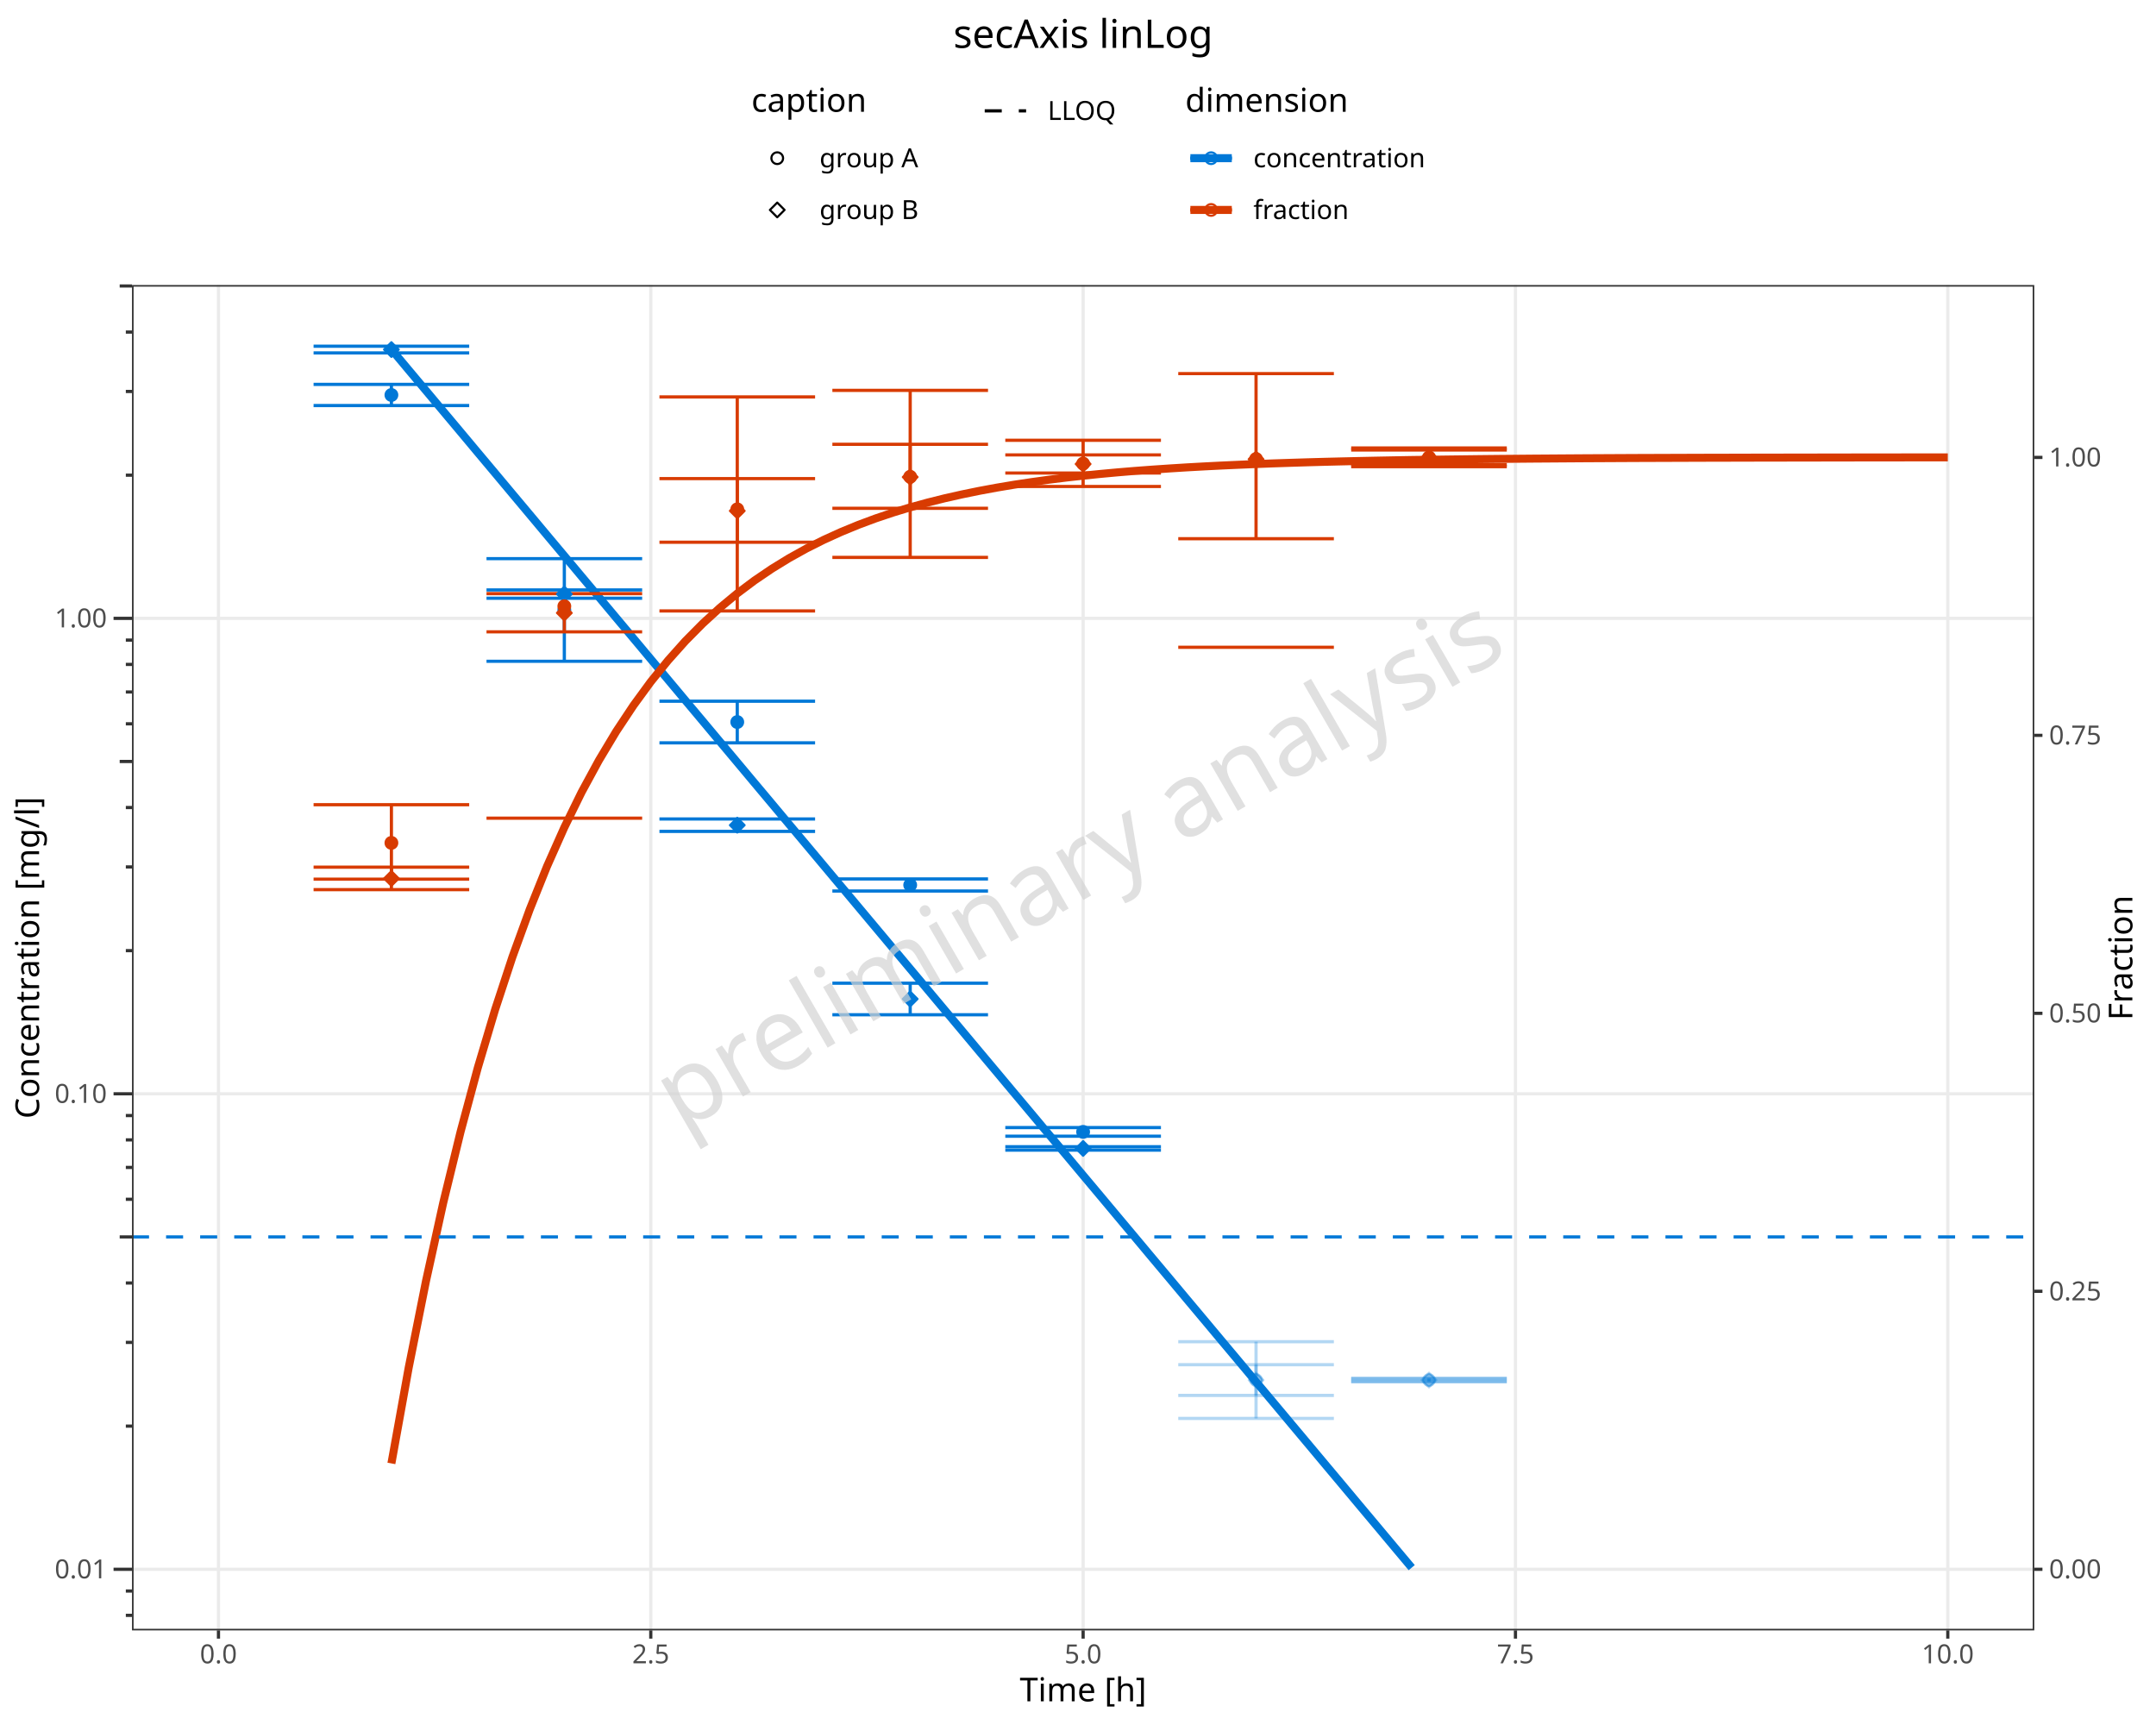
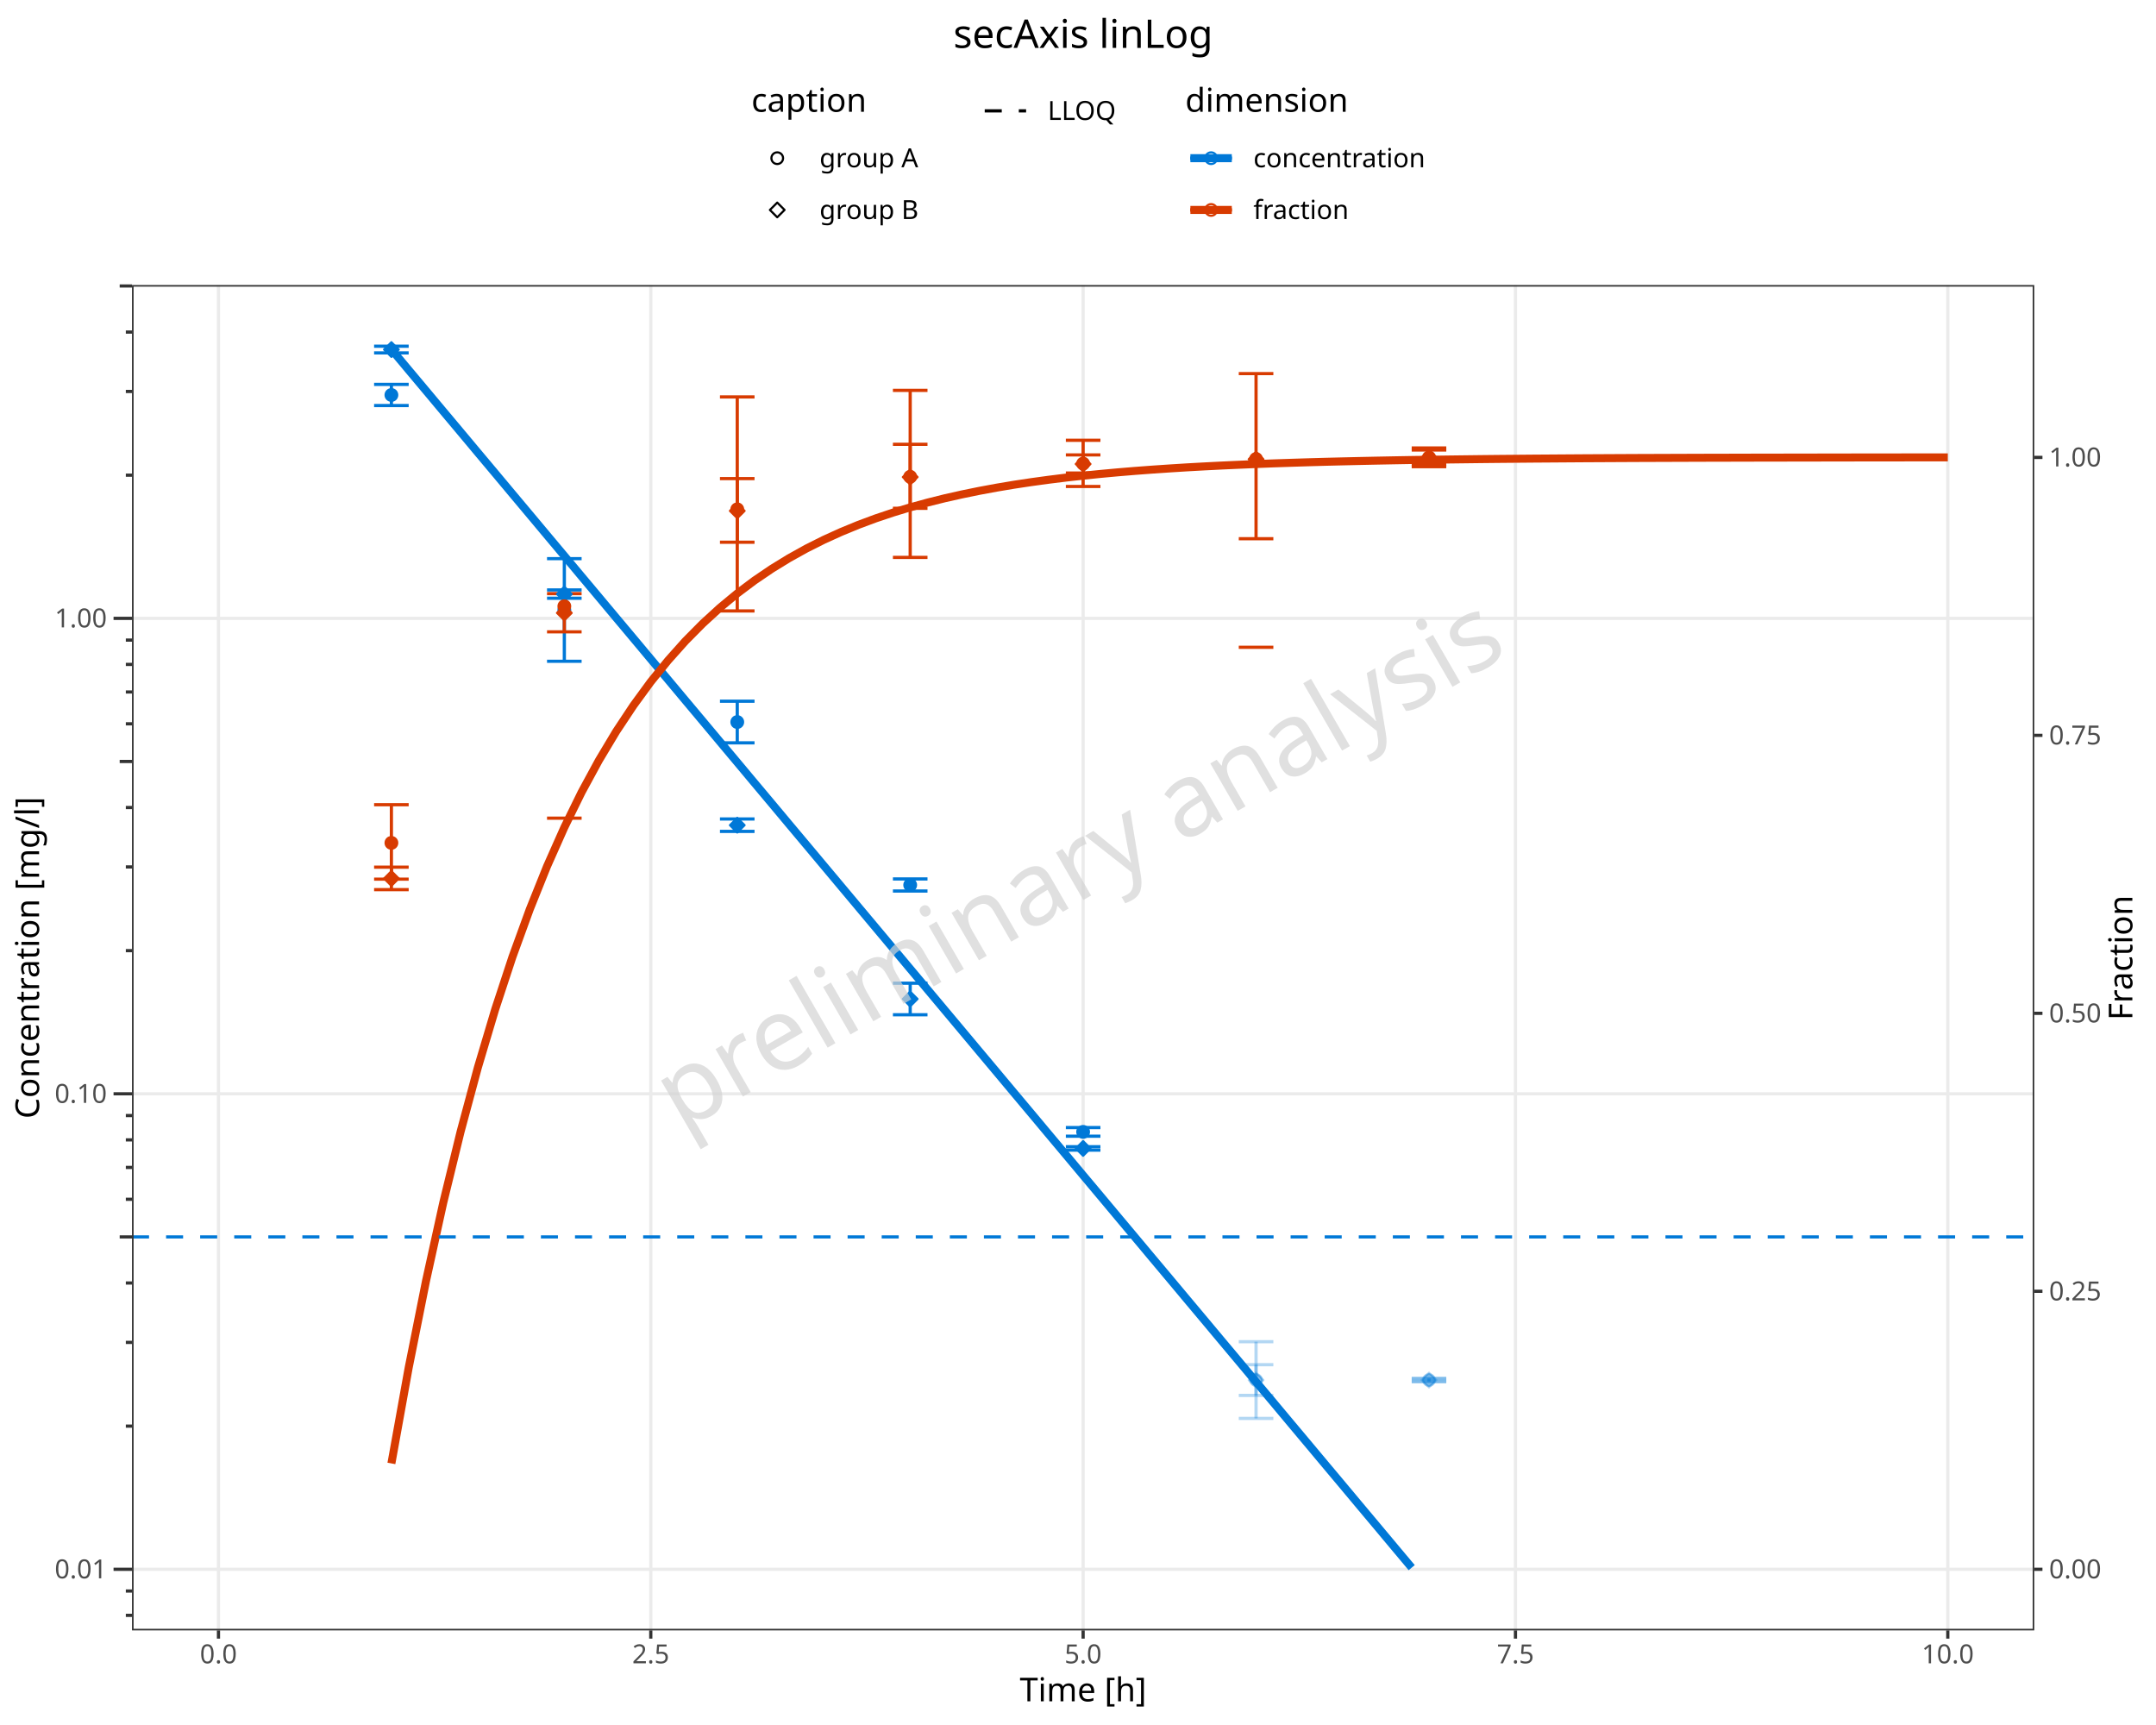
<svg xmlns="http://www.w3.org/2000/svg" class="svglite" data-engine-version="2.0" width="720.00pt" height="576.00pt" viewBox="0 0 720.00 576.00">
  <defs>
    <style type="text/css">
    .svglite line, .svglite polyline, .svglite polygon, .svglite path, .svglite rect, .svglite circle {
      fill: none;
      stroke: #000000;
      stroke-linecap: round;
      stroke-linejoin: round;
      stroke-miterlimit: 10.00;
    }
  </style>
  </defs>
  <rect width="100%" height="100%" style="stroke: none; fill: #FFFFFF;" />
  <defs>
    <clipPath id="cpMC4wMHw3MjAuMDB8MC4wMHw1NzYuMDA=">
      <rect x="0.00" y="0.00" width="720.00" height="576.00" />
    </clipPath>
  </defs>
  <g clip-path="url(#cpMC4wMHw3MjAuMDB8MC4wMHw1NzYuMDA=)">
    <rect x="0" y="0.00" width="720.00" height="576.00" style="stroke-width: 1.07; stroke: #FFFFFF; fill: #FFFFFF;" />
  </g>
  <defs>
    <clipPath id="cpNDQuMDh8Njc5LjM1fDk1LjE4fDU0NC40Mg==">
      <rect x="44.08" y="95.18" width="635.27" height="449.24" />
    </clipPath>
  </defs>
  <g clip-path="url(#cpNDQuMDh8Njc5LjM1fDk1LjE4fDU0NC40Mg==)">
    <rect x="44.08" y="95.18" width="635.27" height="449.24" style="stroke-width: 1.07; stroke: none; fill: #FFFFFF;" />
    <polyline points="44.08,524.00 679.35,524.00 " style="stroke-width: 1.07; stroke: #EBEBEB; stroke-linecap: butt;" />
    <polyline points="44.08,365.23 679.35,365.23 " style="stroke-width: 1.07; stroke: #EBEBEB; stroke-linecap: butt;" />
    <polyline points="44.08,206.47 679.35,206.47 " style="stroke-width: 1.07; stroke: #EBEBEB; stroke-linecap: butt;" />
    <polyline points="72.96,544.42 72.96,95.18 " style="stroke-width: 1.07; stroke: #EBEBEB; stroke-linecap: butt;" />
    <polyline points="217.33,544.42 217.33,95.18 " style="stroke-width: 1.07; stroke: #EBEBEB; stroke-linecap: butt;" />
    <polyline points="361.71,544.42 361.71,95.18 " style="stroke-width: 1.07; stroke: #EBEBEB; stroke-linecap: butt;" />
    <polyline points="506.09,544.42 506.09,95.18 " style="stroke-width: 1.07; stroke: #EBEBEB; stroke-linecap: butt;" />
    <polyline points="650.47,544.42 650.47,95.18 " style="stroke-width: 1.07; stroke: #EBEBEB; stroke-linecap: butt;" />
    <polyline points="130.71,116.65 136.48,123.55 142.26,130.44 148.03,137.34 153.81,144.23 159.58,151.13 165.36,158.02 171.13,164.92 176.91,171.81 182.68,178.71 188.46,185.60 194.23,192.50 200.01,199.39 205.78,206.29 211.56,213.18 217.33,220.08 223.11,226.97 228.88,233.87 234.66,240.76 240.43,247.66 246.21,254.55 251.98,261.45 257.76,268.34 263.53,275.24 269.31,282.13 275.09,289.03 280.86,295.92 286.64,302.82 292.41,309.71 298.19,316.61 303.96,323.50 309.74,330.40 315.51,337.29 321.29,344.19 327.06,351.09 332.84,357.98 338.61,364.88 344.39,371.77 350.16,378.67 355.94,385.56 361.71,392.46 367.49,399.35 373.26,406.25 379.04,413.14 384.81,420.04 390.59,426.93 396.36,433.83 402.14,440.72 407.91,447.62 413.69,454.51 419.46,461.41 425.24,468.30 431.01,475.20 436.79,482.09 442.56,488.99 448.34,495.88 454.11,502.78 459.89,509.67 465.66,516.57 471.44,523.46 " style="stroke-width: 2.67; stroke: #0078D7; stroke-linecap: butt;" />
    <polyline points="130.71,488.66 136.48,456.69 142.26,427.76 148.03,401.58 153.81,377.90 159.58,356.47 165.36,337.07 171.13,319.53 176.91,303.65 182.68,289.28 188.46,276.28 194.23,264.52 200.01,253.88 205.78,244.25 211.56,235.54 217.33,227.65 223.11,220.52 228.88,214.06 234.66,208.22 240.43,202.94 246.21,198.15 251.98,193.83 257.76,189.91 263.53,186.37 269.31,183.16 275.09,180.26 280.86,177.64 286.64,175.26 292.41,173.11 298.19,171.17 303.96,169.41 309.74,167.82 315.51,166.38 321.29,165.08 327.06,163.90 332.84,162.83 338.61,161.86 344.39,160.99 350.16,160.20 355.94,159.48 361.71,158.84 367.49,158.25 373.26,157.72 379.04,157.24 384.81,156.81 390.59,156.42 396.36,156.06 402.14,155.74 407.91,155.45 413.69,155.19 419.46,154.95 425.24,154.73 431.01,154.54 436.79,154.36 442.56,154.20 448.34,154.06 454.11,153.93 459.89,153.81 465.66,153.70 471.44,153.60 477.22,153.52 482.99,153.44 488.77,153.37 494.54,153.30 500.32,153.24 506.09,153.19 511.87,153.14 517.64,153.10 523.42,153.06 529.19,153.02 534.97,152.99 540.74,152.96 546.52,152.93 552.29,152.91 558.07,152.89 563.84,152.87 569.62,152.85 575.39,152.84 581.17,152.82 586.94,152.81 592.72,152.80 598.49,152.79 604.27,152.78 610.04,152.77 615.82,152.76 621.59,152.75 627.37,152.75 633.14,152.74 638.92,152.73 644.69,152.73 650.47,152.73 " style="stroke-width: 2.67; stroke: #D83B01; stroke-linecap: butt;" />
-     <polyline points="104.72,128.35 156.69,128.35 " style="stroke-width: 1.07; stroke: #0078D7; stroke-linecap: butt;" />
+     <polyline points="124.93,128.35 136.48,128.35 " style="stroke-width: 1.07; stroke: #0078D7; stroke-linecap: butt;" />
    <polyline points="130.71,128.35 130.71,135.42 " style="stroke-width: 1.07; stroke: #0078D7; stroke-linecap: butt;" />
-     <polyline points="104.72,135.42 156.69,135.42 " style="stroke-width: 1.07; stroke: #0078D7; stroke-linecap: butt;" />
-     <polyline points="162.47,186.54 214.45,186.54 " style="stroke-width: 1.07; stroke: #0078D7; stroke-linecap: butt;" />
+     <polyline points="124.93,135.42 136.48,135.42 " style="stroke-width: 1.07; stroke: #0078D7; stroke-linecap: butt;" />
+     <polyline points="182.68,186.54 194.23,186.54 " style="stroke-width: 1.07; stroke: #0078D7; stroke-linecap: butt;" />
    <polyline points="188.46,186.54 188.46,220.81 " style="stroke-width: 1.07; stroke: #0078D7; stroke-linecap: butt;" />
-     <polyline points="162.47,220.81 214.45,220.81 " style="stroke-width: 1.07; stroke: #0078D7; stroke-linecap: butt;" />
-     <polyline points="220.22,234.15 272.20,234.15 " style="stroke-width: 1.07; stroke: #0078D7; stroke-linecap: butt;" />
+     <polyline points="182.68,220.81 194.23,220.81 " style="stroke-width: 1.07; stroke: #0078D7; stroke-linecap: butt;" />
+     <polyline points="240.43,234.15 251.98,234.15 " style="stroke-width: 1.07; stroke: #0078D7; stroke-linecap: butt;" />
    <polyline points="246.21,234.15 246.21,248.05 " style="stroke-width: 1.07; stroke: #0078D7; stroke-linecap: butt;" />
-     <polyline points="220.22,248.05 272.20,248.05 " style="stroke-width: 1.07; stroke: #0078D7; stroke-linecap: butt;" />
-     <polyline points="277.97,293.49 329.95,293.49 " style="stroke-width: 1.07; stroke: #0078D7; stroke-linecap: butt;" />
+     <polyline points="240.43,248.05 251.98,248.05 " style="stroke-width: 1.07; stroke: #0078D7; stroke-linecap: butt;" />
+     <polyline points="298.19,293.49 309.74,293.49 " style="stroke-width: 1.07; stroke: #0078D7; stroke-linecap: butt;" />
    <polyline points="303.96,293.49 303.96,297.53 " style="stroke-width: 1.07; stroke: #0078D7; stroke-linecap: butt;" />
-     <polyline points="277.97,297.53 329.95,297.53 " style="stroke-width: 1.07; stroke: #0078D7; stroke-linecap: butt;" />
-     <polyline points="335.72,376.51 387.70,376.51 " style="stroke-width: 1.07; stroke: #0078D7; stroke-linecap: butt;" />
+     <polyline points="298.19,297.53 309.74,297.53 " style="stroke-width: 1.07; stroke: #0078D7; stroke-linecap: butt;" />
+     <polyline points="355.94,376.51 367.49,376.51 " style="stroke-width: 1.07; stroke: #0078D7; stroke-linecap: butt;" />
    <polyline points="361.71,376.51 361.71,379.39 " style="stroke-width: 1.07; stroke: #0078D7; stroke-linecap: butt;" />
-     <polyline points="335.72,379.39 387.70,379.39 " style="stroke-width: 1.07; stroke: #0078D7; stroke-linecap: butt;" />
-     <polyline points="393.48,448.01 445.45,448.01 " style="stroke-width: 1.07; stroke: #0078D7; stroke-opacity: 0.30; stroke-linecap: butt;" />
+     <polyline points="355.94,379.39 367.49,379.39 " style="stroke-width: 1.07; stroke: #0078D7; stroke-linecap: butt;" />
+     <polyline points="413.69,448.01 425.24,448.01 " style="stroke-width: 1.07; stroke: #0078D7; stroke-opacity: 0.30; stroke-linecap: butt;" />
    <polyline points="419.46,448.01 419.46,473.63 " style="stroke-width: 1.07; stroke: #0078D7; stroke-opacity: 0.30; stroke-linecap: butt;" />
-     <polyline points="393.48,473.63 445.45,473.63 " style="stroke-width: 1.07; stroke: #0078D7; stroke-opacity: 0.30; stroke-linecap: butt;" />
-     <polyline points="451.23,460.36 503.20,460.36 " style="stroke-width: 1.07; stroke: #0078D7; stroke-opacity: 0.30; stroke-linecap: butt;" />
+     <polyline points="413.69,473.63 425.24,473.63 " style="stroke-width: 1.07; stroke: #0078D7; stroke-opacity: 0.30; stroke-linecap: butt;" />
+     <polyline points="471.44,460.36 482.99,460.36 " style="stroke-width: 1.07; stroke: #0078D7; stroke-opacity: 0.30; stroke-linecap: butt;" />
    <polyline points="477.22,460.36 477.22,461.27 " style="stroke-width: 1.07; stroke: #0078D7; stroke-opacity: 0.30; stroke-linecap: butt;" />
-     <polyline points="451.23,461.27 503.20,461.27 " style="stroke-width: 1.07; stroke: #0078D7; stroke-opacity: 0.30; stroke-linecap: butt;" />
-     <polyline points="104.72,115.60 156.69,115.60 " style="stroke-width: 1.07; stroke: #0078D7; stroke-linecap: butt;" />
+     <polyline points="471.44,461.27 482.99,461.27 " style="stroke-width: 1.07; stroke: #0078D7; stroke-opacity: 0.30; stroke-linecap: butt;" />
+     <polyline points="124.93,115.60 136.48,115.60 " style="stroke-width: 1.07; stroke: #0078D7; stroke-linecap: butt;" />
    <polyline points="130.71,115.60 130.71,117.84 " style="stroke-width: 1.07; stroke: #0078D7; stroke-linecap: butt;" />
-     <polyline points="104.72,117.84 156.69,117.84 " style="stroke-width: 1.07; stroke: #0078D7; stroke-linecap: butt;" />
-     <polyline points="162.47,196.99 214.45,196.99 " style="stroke-width: 1.07; stroke: #0078D7; stroke-linecap: butt;" />
+     <polyline points="124.93,117.84 136.48,117.84 " style="stroke-width: 1.07; stroke: #0078D7; stroke-linecap: butt;" />
+     <polyline points="182.68,196.99 194.23,196.99 " style="stroke-width: 1.07; stroke: #0078D7; stroke-linecap: butt;" />
    <polyline points="188.46,196.99 188.46,199.75 " style="stroke-width: 1.07; stroke: #0078D7; stroke-linecap: butt;" />
-     <polyline points="162.47,199.75 214.45,199.75 " style="stroke-width: 1.07; stroke: #0078D7; stroke-linecap: butt;" />
-     <polyline points="220.22,273.47 272.20,273.47 " style="stroke-width: 1.07; stroke: #0078D7; stroke-linecap: butt;" />
+     <polyline points="182.68,199.75 194.23,199.75 " style="stroke-width: 1.07; stroke: #0078D7; stroke-linecap: butt;" />
+     <polyline points="240.43,273.47 251.98,273.47 " style="stroke-width: 1.07; stroke: #0078D7; stroke-linecap: butt;" />
    <polyline points="246.21,273.47 246.21,277.61 " style="stroke-width: 1.07; stroke: #0078D7; stroke-linecap: butt;" />
-     <polyline points="220.22,277.61 272.20,277.61 " style="stroke-width: 1.07; stroke: #0078D7; stroke-linecap: butt;" />
-     <polyline points="277.97,328.30 329.95,328.30 " style="stroke-width: 1.07; stroke: #0078D7; stroke-linecap: butt;" />
+     <polyline points="240.43,277.61 251.98,277.61 " style="stroke-width: 1.07; stroke: #0078D7; stroke-linecap: butt;" />
+     <polyline points="298.19,328.30 309.74,328.30 " style="stroke-width: 1.07; stroke: #0078D7; stroke-linecap: butt;" />
    <polyline points="303.96,328.30 303.96,338.84 " style="stroke-width: 1.07; stroke: #0078D7; stroke-linecap: butt;" />
-     <polyline points="277.97,338.84 329.95,338.84 " style="stroke-width: 1.07; stroke: #0078D7; stroke-linecap: butt;" />
-     <polyline points="335.72,382.91 387.70,382.91 " style="stroke-width: 1.07; stroke: #0078D7; stroke-linecap: butt;" />
+     <polyline points="298.19,338.84 309.74,338.84 " style="stroke-width: 1.07; stroke: #0078D7; stroke-linecap: butt;" />
+     <polyline points="355.94,382.91 367.49,382.91 " style="stroke-width: 1.07; stroke: #0078D7; stroke-linecap: butt;" />
    <polyline points="361.71,382.91 361.71,384.04 " style="stroke-width: 1.07; stroke: #0078D7; stroke-linecap: butt;" />
-     <polyline points="335.72,384.04 387.70,384.04 " style="stroke-width: 1.07; stroke: #0078D7; stroke-linecap: butt;" />
-     <polyline points="393.48,455.69 445.45,455.69 " style="stroke-width: 1.07; stroke: #0078D7; stroke-opacity: 0.30; stroke-linecap: butt;" />
+     <polyline points="355.94,384.04 367.49,384.04 " style="stroke-width: 1.07; stroke: #0078D7; stroke-linecap: butt;" />
+     <polyline points="413.69,455.69 425.24,455.69 " style="stroke-width: 1.07; stroke: #0078D7; stroke-opacity: 0.30; stroke-linecap: butt;" />
    <polyline points="419.46,455.69 419.46,465.94 " style="stroke-width: 1.07; stroke: #0078D7; stroke-opacity: 0.30; stroke-linecap: butt;" />
-     <polyline points="393.48,465.94 445.45,465.94 " style="stroke-width: 1.07; stroke: #0078D7; stroke-opacity: 0.30; stroke-linecap: butt;" />
-     <polyline points="451.23,460.24 503.20,460.24 " style="stroke-width: 1.07; stroke: #0078D7; stroke-opacity: 0.30; stroke-linecap: butt;" />
+     <polyline points="413.69,465.94 425.24,465.94 " style="stroke-width: 1.07; stroke: #0078D7; stroke-opacity: 0.30; stroke-linecap: butt;" />
+     <polyline points="471.44,460.24 482.99,460.24 " style="stroke-width: 1.07; stroke: #0078D7; stroke-opacity: 0.30; stroke-linecap: butt;" />
    <polyline points="477.22,460.24 477.22,461.40 " style="stroke-width: 1.07; stroke: #0078D7; stroke-opacity: 0.30; stroke-linecap: butt;" />
-     <polyline points="451.23,461.40 503.20,461.40 " style="stroke-width: 1.07; stroke: #0078D7; stroke-opacity: 0.30; stroke-linecap: butt;" />
-     <polyline points="104.72,268.70 156.69,268.70 " style="stroke-width: 1.07; stroke: #D83B01; stroke-linecap: butt;" />
+     <polyline points="471.44,461.40 482.99,461.40 " style="stroke-width: 1.07; stroke: #0078D7; stroke-opacity: 0.30; stroke-linecap: butt;" />
+     <polyline points="124.93,268.70 136.48,268.70 " style="stroke-width: 1.07; stroke: #D83B01; stroke-linecap: butt;" />
    <polyline points="130.71,268.70 130.71,293.56 " style="stroke-width: 1.07; stroke: #D83B01; stroke-linecap: butt;" />
-     <polyline points="104.72,293.56 156.69,293.56 " style="stroke-width: 1.07; stroke: #D83B01; stroke-linecap: butt;" />
-     <polyline points="162.47,273.20 214.45,273.20 " style="stroke-width: 1.07; stroke: #D83B01; stroke-linecap: butt;" />
-     <polyline points="220.22,132.54 272.20,132.54 " style="stroke-width: 1.07; stroke: #D83B01; stroke-linecap: butt;" />
+     <polyline points="124.93,293.56 136.48,293.56 " style="stroke-width: 1.07; stroke: #D83B01; stroke-linecap: butt;" />
+     <polyline points="182.68,273.20 194.23,273.20 " style="stroke-width: 1.07; stroke: #D83B01; stroke-linecap: butt;" />
+     <polyline points="240.43,132.54 251.98,132.54 " style="stroke-width: 1.07; stroke: #D83B01; stroke-linecap: butt;" />
    <polyline points="246.21,132.54 246.21,204.00 " style="stroke-width: 1.07; stroke: #D83B01; stroke-linecap: butt;" />
-     <polyline points="220.22,204.00 272.20,204.00 " style="stroke-width: 1.07; stroke: #D83B01; stroke-linecap: butt;" />
-     <polyline points="277.97,148.36 329.95,148.36 " style="stroke-width: 1.07; stroke: #D83B01; stroke-linecap: butt;" />
+     <polyline points="240.43,204.00 251.98,204.00 " style="stroke-width: 1.07; stroke: #D83B01; stroke-linecap: butt;" />
+     <polyline points="298.19,148.36 309.74,148.36 " style="stroke-width: 1.07; stroke: #D83B01; stroke-linecap: butt;" />
    <polyline points="303.96,148.36 303.96,169.73 " style="stroke-width: 1.07; stroke: #D83B01; stroke-linecap: butt;" />
-     <polyline points="277.97,169.73 329.95,169.73 " style="stroke-width: 1.07; stroke: #D83B01; stroke-linecap: butt;" />
-     <polyline points="335.72,147.01 387.70,147.01 " style="stroke-width: 1.07; stroke: #D83B01; stroke-linecap: butt;" />
+     <polyline points="298.19,169.73 309.74,169.73 " style="stroke-width: 1.07; stroke: #D83B01; stroke-linecap: butt;" />
+     <polyline points="355.94,147.01 367.49,147.01 " style="stroke-width: 1.07; stroke: #D83B01; stroke-linecap: butt;" />
    <polyline points="361.71,147.01 361.71,162.44 " style="stroke-width: 1.07; stroke: #D83B01; stroke-linecap: butt;" />
-     <polyline points="335.72,162.44 387.70,162.44 " style="stroke-width: 1.07; stroke: #D83B01; stroke-linecap: butt;" />
-     <polyline points="393.48,216.14 445.45,216.14 " style="stroke-width: 1.07; stroke: #D83B01; stroke-linecap: butt;" />
-     <polyline points="451.23,150.27 503.20,150.27 " style="stroke-width: 1.07; stroke: #D83B01; stroke-linecap: butt;" />
+     <polyline points="355.94,162.44 367.49,162.44 " style="stroke-width: 1.07; stroke: #D83B01; stroke-linecap: butt;" />
+     <polyline points="413.69,216.14 425.24,216.14 " style="stroke-width: 1.07; stroke: #D83B01; stroke-linecap: butt;" />
+     <polyline points="471.44,150.27 482.99,150.27 " style="stroke-width: 1.07; stroke: #D83B01; stroke-linecap: butt;" />
    <polyline points="477.22,150.27 477.22,155.17 " style="stroke-width: 1.07; stroke: #D83B01; stroke-linecap: butt;" />
-     <polyline points="451.23,155.17 503.20,155.17 " style="stroke-width: 1.07; stroke: #D83B01; stroke-linecap: butt;" />
-     <polyline points="104.72,289.56 156.69,289.56 " style="stroke-width: 1.07; stroke: #D83B01; stroke-linecap: butt;" />
+     <polyline points="471.44,155.17 482.99,155.17 " style="stroke-width: 1.07; stroke: #D83B01; stroke-linecap: butt;" />
+     <polyline points="124.93,289.56 136.48,289.56 " style="stroke-width: 1.07; stroke: #D83B01; stroke-linecap: butt;" />
    <polyline points="130.71,289.56 130.71,297.07 " style="stroke-width: 1.07; stroke: #D83B01; stroke-linecap: butt;" />
-     <polyline points="104.72,297.07 156.69,297.07 " style="stroke-width: 1.07; stroke: #D83B01; stroke-linecap: butt;" />
-     <polyline points="162.47,198.22 214.45,198.22 " style="stroke-width: 1.07; stroke: #D83B01; stroke-linecap: butt;" />
+     <polyline points="124.93,297.07 136.48,297.07 " style="stroke-width: 1.07; stroke: #D83B01; stroke-linecap: butt;" />
+     <polyline points="182.68,198.22 194.23,198.22 " style="stroke-width: 1.07; stroke: #D83B01; stroke-linecap: butt;" />
    <polyline points="188.46,198.22 188.46,210.98 " style="stroke-width: 1.07; stroke: #D83B01; stroke-linecap: butt;" />
-     <polyline points="162.47,210.98 214.45,210.98 " style="stroke-width: 1.07; stroke: #D83B01; stroke-linecap: butt;" />
-     <polyline points="220.22,159.81 272.20,159.81 " style="stroke-width: 1.07; stroke: #D83B01; stroke-linecap: butt;" />
+     <polyline points="182.68,210.98 194.23,210.98 " style="stroke-width: 1.07; stroke: #D83B01; stroke-linecap: butt;" />
+     <polyline points="240.43,159.81 251.98,159.81 " style="stroke-width: 1.07; stroke: #D83B01; stroke-linecap: butt;" />
    <polyline points="246.21,159.81 246.21,181.05 " style="stroke-width: 1.07; stroke: #D83B01; stroke-linecap: butt;" />
-     <polyline points="220.22,181.05 272.20,181.05 " style="stroke-width: 1.07; stroke: #D83B01; stroke-linecap: butt;" />
-     <polyline points="277.97,130.35 329.95,130.35 " style="stroke-width: 1.07; stroke: #D83B01; stroke-linecap: butt;" />
+     <polyline points="240.43,181.05 251.98,181.05 " style="stroke-width: 1.07; stroke: #D83B01; stroke-linecap: butt;" />
+     <polyline points="298.19,130.35 309.74,130.35 " style="stroke-width: 1.07; stroke: #D83B01; stroke-linecap: butt;" />
    <polyline points="303.96,130.35 303.96,186.12 " style="stroke-width: 1.07; stroke: #D83B01; stroke-linecap: butt;" />
-     <polyline points="277.97,186.12 329.95,186.12 " style="stroke-width: 1.07; stroke: #D83B01; stroke-linecap: butt;" />
-     <polyline points="335.72,151.90 387.70,151.90 " style="stroke-width: 1.07; stroke: #D83B01; stroke-linecap: butt;" />
+     <polyline points="298.19,186.12 309.74,186.12 " style="stroke-width: 1.07; stroke: #D83B01; stroke-linecap: butt;" />
+     <polyline points="355.94,151.90 367.49,151.90 " style="stroke-width: 1.07; stroke: #D83B01; stroke-linecap: butt;" />
    <polyline points="361.71,151.90 361.71,157.95 " style="stroke-width: 1.07; stroke: #D83B01; stroke-linecap: butt;" />
-     <polyline points="335.72,157.95 387.70,157.95 " style="stroke-width: 1.07; stroke: #D83B01; stroke-linecap: butt;" />
-     <polyline points="393.48,124.75 445.45,124.75 " style="stroke-width: 1.07; stroke: #D83B01; stroke-linecap: butt;" />
+     <polyline points="355.94,157.95 367.49,157.95 " style="stroke-width: 1.07; stroke: #D83B01; stroke-linecap: butt;" />
+     <polyline points="413.69,124.75 425.24,124.75 " style="stroke-width: 1.07; stroke: #D83B01; stroke-linecap: butt;" />
    <polyline points="419.46,124.75 419.46,179.88 " style="stroke-width: 1.07; stroke: #D83B01; stroke-linecap: butt;" />
-     <polyline points="393.48,179.88 445.45,179.88 " style="stroke-width: 1.07; stroke: #D83B01; stroke-linecap: butt;" />
-     <polyline points="451.23,149.59 503.20,149.59 " style="stroke-width: 1.07; stroke: #D83B01; stroke-linecap: butt;" />
+     <polyline points="413.69,179.88 425.24,179.88 " style="stroke-width: 1.07; stroke: #D83B01; stroke-linecap: butt;" />
+     <polyline points="471.44,149.59 482.99,149.59 " style="stroke-width: 1.07; stroke: #D83B01; stroke-linecap: butt;" />
    <polyline points="477.22,149.59 477.22,155.83 " style="stroke-width: 1.07; stroke: #D83B01; stroke-linecap: butt;" />
-     <polyline points="451.23,155.83 503.20,155.83 " style="stroke-width: 1.07; stroke: #D83B01; stroke-linecap: butt;" />
+     <polyline points="471.44,155.83 482.99,155.83 " style="stroke-width: 1.07; stroke: #D83B01; stroke-linecap: butt;" />
    <circle cx="130.71" cy="131.89" r="1.95" style="stroke-width: 0.71; stroke: #0078D7; fill: #0078D7;" />
    <circle cx="188.46" cy="203.67" r="1.95" style="stroke-width: 0.71; stroke: #0078D7; fill: #0078D7;" />
    <circle cx="246.21" cy="241.10" r="1.95" style="stroke-width: 0.71; stroke: #0078D7; fill: #0078D7;" />
    <circle cx="303.96" cy="295.51" r="1.95" style="stroke-width: 0.71; stroke: #0078D7; fill: #0078D7;" />
    <circle cx="361.71" cy="377.95" r="1.95" style="stroke-width: 0.71; stroke: #0078D7; fill: #0078D7;" />
    <circle cx="419.46" cy="460.82" r="1.95" style="stroke-width: 0.71; stroke: #0078D7; stroke-opacity: 0.30; fill: #0078D7; fill-opacity: 0.30;" />
    <circle cx="477.22" cy="460.82" r="1.95" style="stroke-width: 0.71; stroke: #0078D7; stroke-opacity: 0.30; fill: #0078D7; fill-opacity: 0.30;" />
    <polygon points="130.71,119.17 133.16,116.72 130.71,114.27 128.26,116.72 " style="stroke-width: 0.71; stroke: #0078D7; fill: #0078D7;" />
    <polygon points="188.46,200.82 190.91,198.37 188.46,195.92 186.01,198.37 " style="stroke-width: 0.71; stroke: #0078D7; fill: #0078D7;" />
    <polygon points="246.21,277.99 248.66,275.54 246.21,273.09 243.76,275.54 " style="stroke-width: 0.71; stroke: #0078D7; fill: #0078D7;" />
    <polygon points="303.96,336.02 306.41,333.57 303.96,331.12 301.51,333.57 " style="stroke-width: 0.71; stroke: #0078D7; fill: #0078D7;" />
    <polygon points="361.71,385.93 364.16,383.48 361.71,381.03 359.26,383.48 " style="stroke-width: 0.71; stroke: #0078D7; fill: #0078D7;" />
    <polygon points="419.46,463.27 421.91,460.82 419.46,458.37 417.01,460.82 " style="stroke-width: 0.71; stroke: #0078D7; stroke-opacity: 0.30; fill: #0078D7; fill-opacity: 0.30;" />
    <polygon points="477.22,463.27 479.67,460.82 477.22,458.37 474.77,460.82 " style="stroke-width: 0.71; stroke: #0078D7; stroke-opacity: 0.30; fill: #0078D7; fill-opacity: 0.30;" />
    <circle cx="130.71" cy="281.45" r="1.95" style="stroke-width: 0.71; stroke: #D83B01; fill: #D83B01;" />
    <circle cx="188.46" cy="202.44" r="1.95" style="stroke-width: 0.71; stroke: #D83B01; fill: #D83B01;" />
    <circle cx="246.21" cy="170.07" r="1.95" style="stroke-width: 0.71; stroke: #D83B01; fill: #D83B01;" />
    <circle cx="303.96" cy="159.20" r="1.95" style="stroke-width: 0.71; stroke: #D83B01; fill: #D83B01;" />
    <circle cx="361.71" cy="154.80" r="1.95" style="stroke-width: 0.71; stroke: #D83B01; fill: #D83B01;" />
    <circle cx="419.46" cy="153.27" r="1.95" style="stroke-width: 0.71; stroke: #D83B01; fill: #D83B01;" />
    <circle cx="477.22" cy="152.73" r="1.95" style="stroke-width: 0.71; stroke: #D83B01; fill: #D83B01;" />
    <polygon points="130.71,295.79 133.16,293.34 130.71,290.89 128.26,293.34 " style="stroke-width: 0.71; stroke: #D83B01; fill: #D83B01;" />
    <polygon points="188.46,207.12 190.91,204.67 188.46,202.22 186.01,204.67 " style="stroke-width: 0.71; stroke: #D83B01; fill: #D83B01;" />
    <polygon points="246.21,173.04 248.66,170.59 246.21,168.14 243.76,170.59 " style="stroke-width: 0.71; stroke: #D83B01; fill: #D83B01;" />
    <polygon points="303.96,161.75 306.41,159.30 303.96,156.85 301.51,159.30 " style="stroke-width: 0.71; stroke: #D83B01; fill: #D83B01;" />
    <polygon points="361.71,157.39 364.16,154.94 361.71,152.49 359.26,154.94 " style="stroke-width: 0.71; stroke: #D83B01; fill: #D83B01;" />
    <polygon points="419.46,155.79 421.91,153.34 419.46,150.89 417.01,153.34 " style="stroke-width: 0.71; stroke: #D83B01; fill: #D83B01;" />
    <polygon points="477.22,155.18 479.67,152.73 477.22,150.28 474.77,152.73 " style="stroke-width: 0.71; stroke: #D83B01; fill: #D83B01;" />
    <line x1="44.08" y1="413.02" x2="679.35" y2="413.02" style="stroke-width: 1.07; stroke: #0078D7; stroke-dasharray: 5.69,5.69; stroke-linecap: butt;" />
    <rect x="44.08" y="95.18" width="635.27" height="449.24" style="stroke-width: 1.07; stroke: #333333;" />
  </g>
  <g clip-path="url(#cpMC4wMHw3MjAuMDB8MC4wMHw1NzYuMDA=)">
    <text x="35.72" y="527.03" text-anchor="end" style="font-size: 8.80px; fill: #4D4D4D; font-family: sans;" textLength="17.13px" lengthAdjust="spacingAndGlyphs">0.01</text>
    <text x="35.72" y="368.26" text-anchor="end" style="font-size: 8.80px; fill: #4D4D4D; font-family: sans;" textLength="17.13px" lengthAdjust="spacingAndGlyphs">0.10</text>
    <text x="35.72" y="209.49" text-anchor="end" style="font-size: 8.80px; fill: #4D4D4D; font-family: sans;" textLength="17.13px" lengthAdjust="spacingAndGlyphs">1.00</text>
    <polyline points="37.92,524.00 44.08,524.00 " style="stroke-width: 1.07; stroke: #333333; stroke-linecap: butt;" />
    <polyline points="37.92,365.23 44.08,365.23 " style="stroke-width: 1.07; stroke: #333333; stroke-linecap: butt;" />
    <polyline points="37.92,206.47 44.08,206.47 " style="stroke-width: 1.07; stroke: #333333; stroke-linecap: butt;" />
    <polyline points="39.97,413.02 44.08,413.02 " style="stroke-width: 1.07; stroke: #333333; stroke-linecap: butt;" />
    <polyline points="39.97,254.26 44.08,254.26 " style="stroke-width: 1.07; stroke: #333333; stroke-linecap: butt;" />
    <polyline points="39.97,95.49 44.08,95.49 " style="stroke-width: 1.07; stroke: #333333; stroke-linecap: butt;" />
    <polyline points="42.02,539.38 44.08,539.38 " style="stroke-width: 1.07; stroke: #333333; stroke-linecap: butt;" />
    <polyline points="42.02,531.26 44.08,531.26 " style="stroke-width: 1.07; stroke: #333333; stroke-linecap: butt;" />
    <polyline points="42.02,476.20 44.08,476.20 " style="stroke-width: 1.07; stroke: #333333; stroke-linecap: butt;" />
    <polyline points="42.02,448.25 44.08,448.25 " style="stroke-width: 1.07; stroke: #333333; stroke-linecap: butt;" />
    <polyline points="42.02,428.41 44.08,428.41 " style="stroke-width: 1.07; stroke: #333333; stroke-linecap: butt;" />
    <polyline points="42.02,400.45 44.08,400.45 " style="stroke-width: 1.07; stroke: #333333; stroke-linecap: butt;" />
    <polyline points="42.02,389.82 44.08,389.82 " style="stroke-width: 1.07; stroke: #333333; stroke-linecap: butt;" />
    <polyline points="42.02,380.62 44.08,380.62 " style="stroke-width: 1.07; stroke: #333333; stroke-linecap: butt;" />
    <polyline points="42.02,372.50 44.08,372.50 " style="stroke-width: 1.07; stroke: #333333; stroke-linecap: butt;" />
    <polyline points="42.02,317.44 44.08,317.44 " style="stroke-width: 1.07; stroke: #333333; stroke-linecap: butt;" />
    <polyline points="42.02,289.48 44.08,289.48 " style="stroke-width: 1.07; stroke: #333333; stroke-linecap: butt;" />
    <polyline points="42.02,269.65 44.08,269.65 " style="stroke-width: 1.07; stroke: #333333; stroke-linecap: butt;" />
    <polyline points="42.02,241.69 44.08,241.69 " style="stroke-width: 1.07; stroke: #333333; stroke-linecap: butt;" />
    <polyline points="42.02,231.06 44.08,231.06 " style="stroke-width: 1.07; stroke: #333333; stroke-linecap: butt;" />
    <polyline points="42.02,221.85 44.08,221.85 " style="stroke-width: 1.07; stroke: #333333; stroke-linecap: butt;" />
    <polyline points="42.02,213.73 44.08,213.73 " style="stroke-width: 1.07; stroke: #333333; stroke-linecap: butt;" />
    <polyline points="42.02,158.67 44.08,158.67 " style="stroke-width: 1.07; stroke: #333333; stroke-linecap: butt;" />
    <polyline points="42.02,130.72 44.08,130.72 " style="stroke-width: 1.07; stroke: #333333; stroke-linecap: butt;" />
    <polyline points="42.02,110.88 44.08,110.88 " style="stroke-width: 1.07; stroke: #333333; stroke-linecap: butt;" />
    <polyline points="682.08,524.00 679.35,524.00 " style="stroke-width: 1.07; stroke: #333333; stroke-linecap: butt;" />
    <polyline points="682.08,431.18 679.35,431.18 " style="stroke-width: 1.07; stroke: #333333; stroke-linecap: butt;" />
    <polyline points="682.08,338.36 679.35,338.36 " style="stroke-width: 1.07; stroke: #333333; stroke-linecap: butt;" />
    <polyline points="682.08,245.54 679.35,245.54 " style="stroke-width: 1.07; stroke: #333333; stroke-linecap: butt;" />
    <polyline points="682.08,152.73 679.35,152.73 " style="stroke-width: 1.07; stroke: #333333; stroke-linecap: butt;" />
    <text x="684.28" y="527.02" style="font-size: 8.80px; fill: #4D4D4D; font-family: sans;" textLength="17.13px" lengthAdjust="spacingAndGlyphs">0.00</text>
    <text x="684.28" y="434.21" style="font-size: 8.80px; fill: #4D4D4D; font-family: sans;" textLength="17.13px" lengthAdjust="spacingAndGlyphs">0.25</text>
    <text x="684.28" y="341.39" style="font-size: 8.80px; fill: #4D4D4D; font-family: sans;" textLength="17.13px" lengthAdjust="spacingAndGlyphs">0.50</text>
    <text x="684.28" y="248.57" style="font-size: 8.80px; fill: #4D4D4D; font-family: sans;" textLength="17.13px" lengthAdjust="spacingAndGlyphs">0.75</text>
    <text x="684.28" y="155.75" style="font-size: 8.80px; fill: #4D4D4D; font-family: sans;" textLength="17.13px" lengthAdjust="spacingAndGlyphs">1.00</text>
    <polyline points="72.96,547.16 72.96,544.42 " style="stroke-width: 1.07; stroke: #333333; stroke-linecap: butt;" />
    <polyline points="217.33,547.16 217.33,544.42 " style="stroke-width: 1.07; stroke: #333333; stroke-linecap: butt;" />
    <polyline points="361.71,547.16 361.71,544.42 " style="stroke-width: 1.07; stroke: #333333; stroke-linecap: butt;" />
    <polyline points="506.09,547.16 506.09,544.42 " style="stroke-width: 1.07; stroke: #333333; stroke-linecap: butt;" />
    <polyline points="650.47,547.16 650.47,544.42 " style="stroke-width: 1.07; stroke: #333333; stroke-linecap: butt;" />
    <text x="72.96" y="555.40" text-anchor="middle" style="font-size: 8.80px; fill: #4D4D4D; font-family: sans;" textLength="12.23px" lengthAdjust="spacingAndGlyphs">0.0</text>
    <text x="217.33" y="555.40" text-anchor="middle" style="font-size: 8.80px; fill: #4D4D4D; font-family: sans;" textLength="12.23px" lengthAdjust="spacingAndGlyphs">2.5</text>
    <text x="361.71" y="555.40" text-anchor="middle" style="font-size: 8.80px; fill: #4D4D4D; font-family: sans;" textLength="12.23px" lengthAdjust="spacingAndGlyphs">5.0</text>
    <text x="506.09" y="555.40" text-anchor="middle" style="font-size: 8.80px; fill: #4D4D4D; font-family: sans;" textLength="12.23px" lengthAdjust="spacingAndGlyphs">7.5</text>
    <text x="650.47" y="555.40" text-anchor="middle" style="font-size: 8.80px; fill: #4D4D4D; font-family: sans;" textLength="17.13px" lengthAdjust="spacingAndGlyphs">10.0</text>
    <text x="361.71" y="568.10" text-anchor="middle" style="font-size: 11.00px; font-family: sans;" textLength="39.73px" lengthAdjust="spacingAndGlyphs">Time [h]</text>
    <text transform="translate(13.05,319.80) rotate(-90)" text-anchor="middle" style="font-size: 11.00px; font-family: sans;" textLength="98.45px" lengthAdjust="spacingAndGlyphs">Concentration [mg/l]</text>
    <text transform="translate(712.10,319.80) rotate(-90)" text-anchor="middle" style="font-size: 11.00px; font-family: sans;" textLength="39.74px" lengthAdjust="spacingAndGlyphs">Fraction</text>
    <rect x="245.44" y="22.90" width="65.24" height="61.32" style="stroke-width: 1.07; stroke: none; fill: #FFFFFF;" />
    <text x="250.92" y="37.33" style="font-size: 11.00px; font-family: sans;" textLength="35.48px" lengthAdjust="spacingAndGlyphs">caption</text>
    <rect x="250.92" y="44.18" width="17.28" height="17.28" style="stroke-width: 1.07; stroke: none; fill: #FFFFFF;" />
    <circle cx="259.56" cy="52.82" r="1.95" style="stroke-width: 0.71;" />
    <rect x="250.92" y="61.46" width="17.28" height="17.28" style="stroke-width: 1.07; stroke: none; fill: #FFFFFF;" />
    <polygon points="259.56,72.55 262.01,70.10 259.56,67.65 257.11,70.10 " style="stroke-width: 0.71; fill: none;" />
    <text x="273.68" y="55.85" style="font-size: 8.80px; font-family: sans;" textLength="30.82px" lengthAdjust="spacingAndGlyphs">group A</text>
    <text x="273.68" y="73.13" style="font-size: 8.80px; font-family: sans;" textLength="30.82px" lengthAdjust="spacingAndGlyphs">group B</text>
    <rect x="321.64" y="22.90" width="57.73" height="28.24" style="stroke-width: 1.07; stroke: none; fill: #FFFFFF;" />
    <rect x="327.12" y="28.38" width="17.28" height="17.28" style="stroke-width: 1.07; stroke: none; fill: #FFFFFF;" />
    <line x1="328.85" y1="37.02" x2="342.67" y2="37.02" style="stroke-width: 1.07; stroke-dasharray: 5.69,5.69; stroke-linecap: butt;" />
    <text x="349.88" y="40.05" style="font-size: 8.80px; font-family: sans;" textLength="23.49px" lengthAdjust="spacingAndGlyphs">LLOQ</text>
    <rect x="390.33" y="22.90" width="87.66" height="61.32" style="stroke-width: 1.07; stroke: none; fill: #FFFFFF;" />
    <text x="395.81" y="37.33" style="font-size: 11.00px; font-family: sans;" textLength="50.15px" lengthAdjust="spacingAndGlyphs">dimension</text>
    <rect x="395.81" y="44.18" width="17.28" height="17.28" style="stroke-width: 1.07; stroke: none; fill: #FFFFFF;" />
    <line x1="397.53" y1="52.82" x2="411.36" y2="52.82" style="stroke-width: 2.67; stroke: #0078D7; stroke-linecap: butt;" />
    <line x1="397.53" y1="52.82" x2="411.36" y2="52.82" style="stroke-width: 1.07; stroke: #0078D7; stroke-linecap: butt;" />
    <circle cx="404.45" cy="52.82" r="1.95" style="stroke-width: 0.71; stroke: #0078D7;" />
    <line x1="397.53" y1="52.82" x2="411.36" y2="52.82" style="stroke-width: 1.07; stroke: #0078D7; stroke-linecap: butt;" />
    <rect x="395.81" y="61.46" width="17.28" height="17.28" style="stroke-width: 1.07; stroke: none; fill: #FFFFFF;" />
    <line x1="397.53" y1="70.10" x2="411.36" y2="70.10" style="stroke-width: 2.67; stroke: #D83B01; stroke-linecap: butt;" />
    <line x1="397.53" y1="70.10" x2="411.36" y2="70.10" style="stroke-width: 1.07; stroke: #D83B01; stroke-linecap: butt;" />
    <circle cx="404.45" cy="70.10" r="1.95" style="stroke-width: 0.71; stroke: #D83B01;" />
    <line x1="397.53" y1="70.10" x2="411.36" y2="70.10" style="stroke-width: 1.07; stroke: #D83B01; stroke-linecap: butt;" />
    <text x="418.57" y="55.85" style="font-size: 8.80px; font-family: sans;" textLength="52.84px" lengthAdjust="spacingAndGlyphs">concentration</text>
    <text x="418.57" y="73.13" style="font-size: 8.80px; font-family: sans;" textLength="28.86px" lengthAdjust="spacingAndGlyphs">fraction</text>
    <text x="361.71" y="15.99" text-anchor="middle" style="font-size: 13.20px; font-family: sans;" textLength="84.40px" lengthAdjust="spacingAndGlyphs">secAxis linLog</text>
    <text transform="translate(365.87,298.17) rotate(-30)" text-anchor="middle" style="font-size: 34.14px; fill: #D3D3D3; fill-opacity: 0.70; font-family: sans;" textLength="299.85px" lengthAdjust="spacingAndGlyphs">preliminary analysis</text>
  </g>
</svg>
